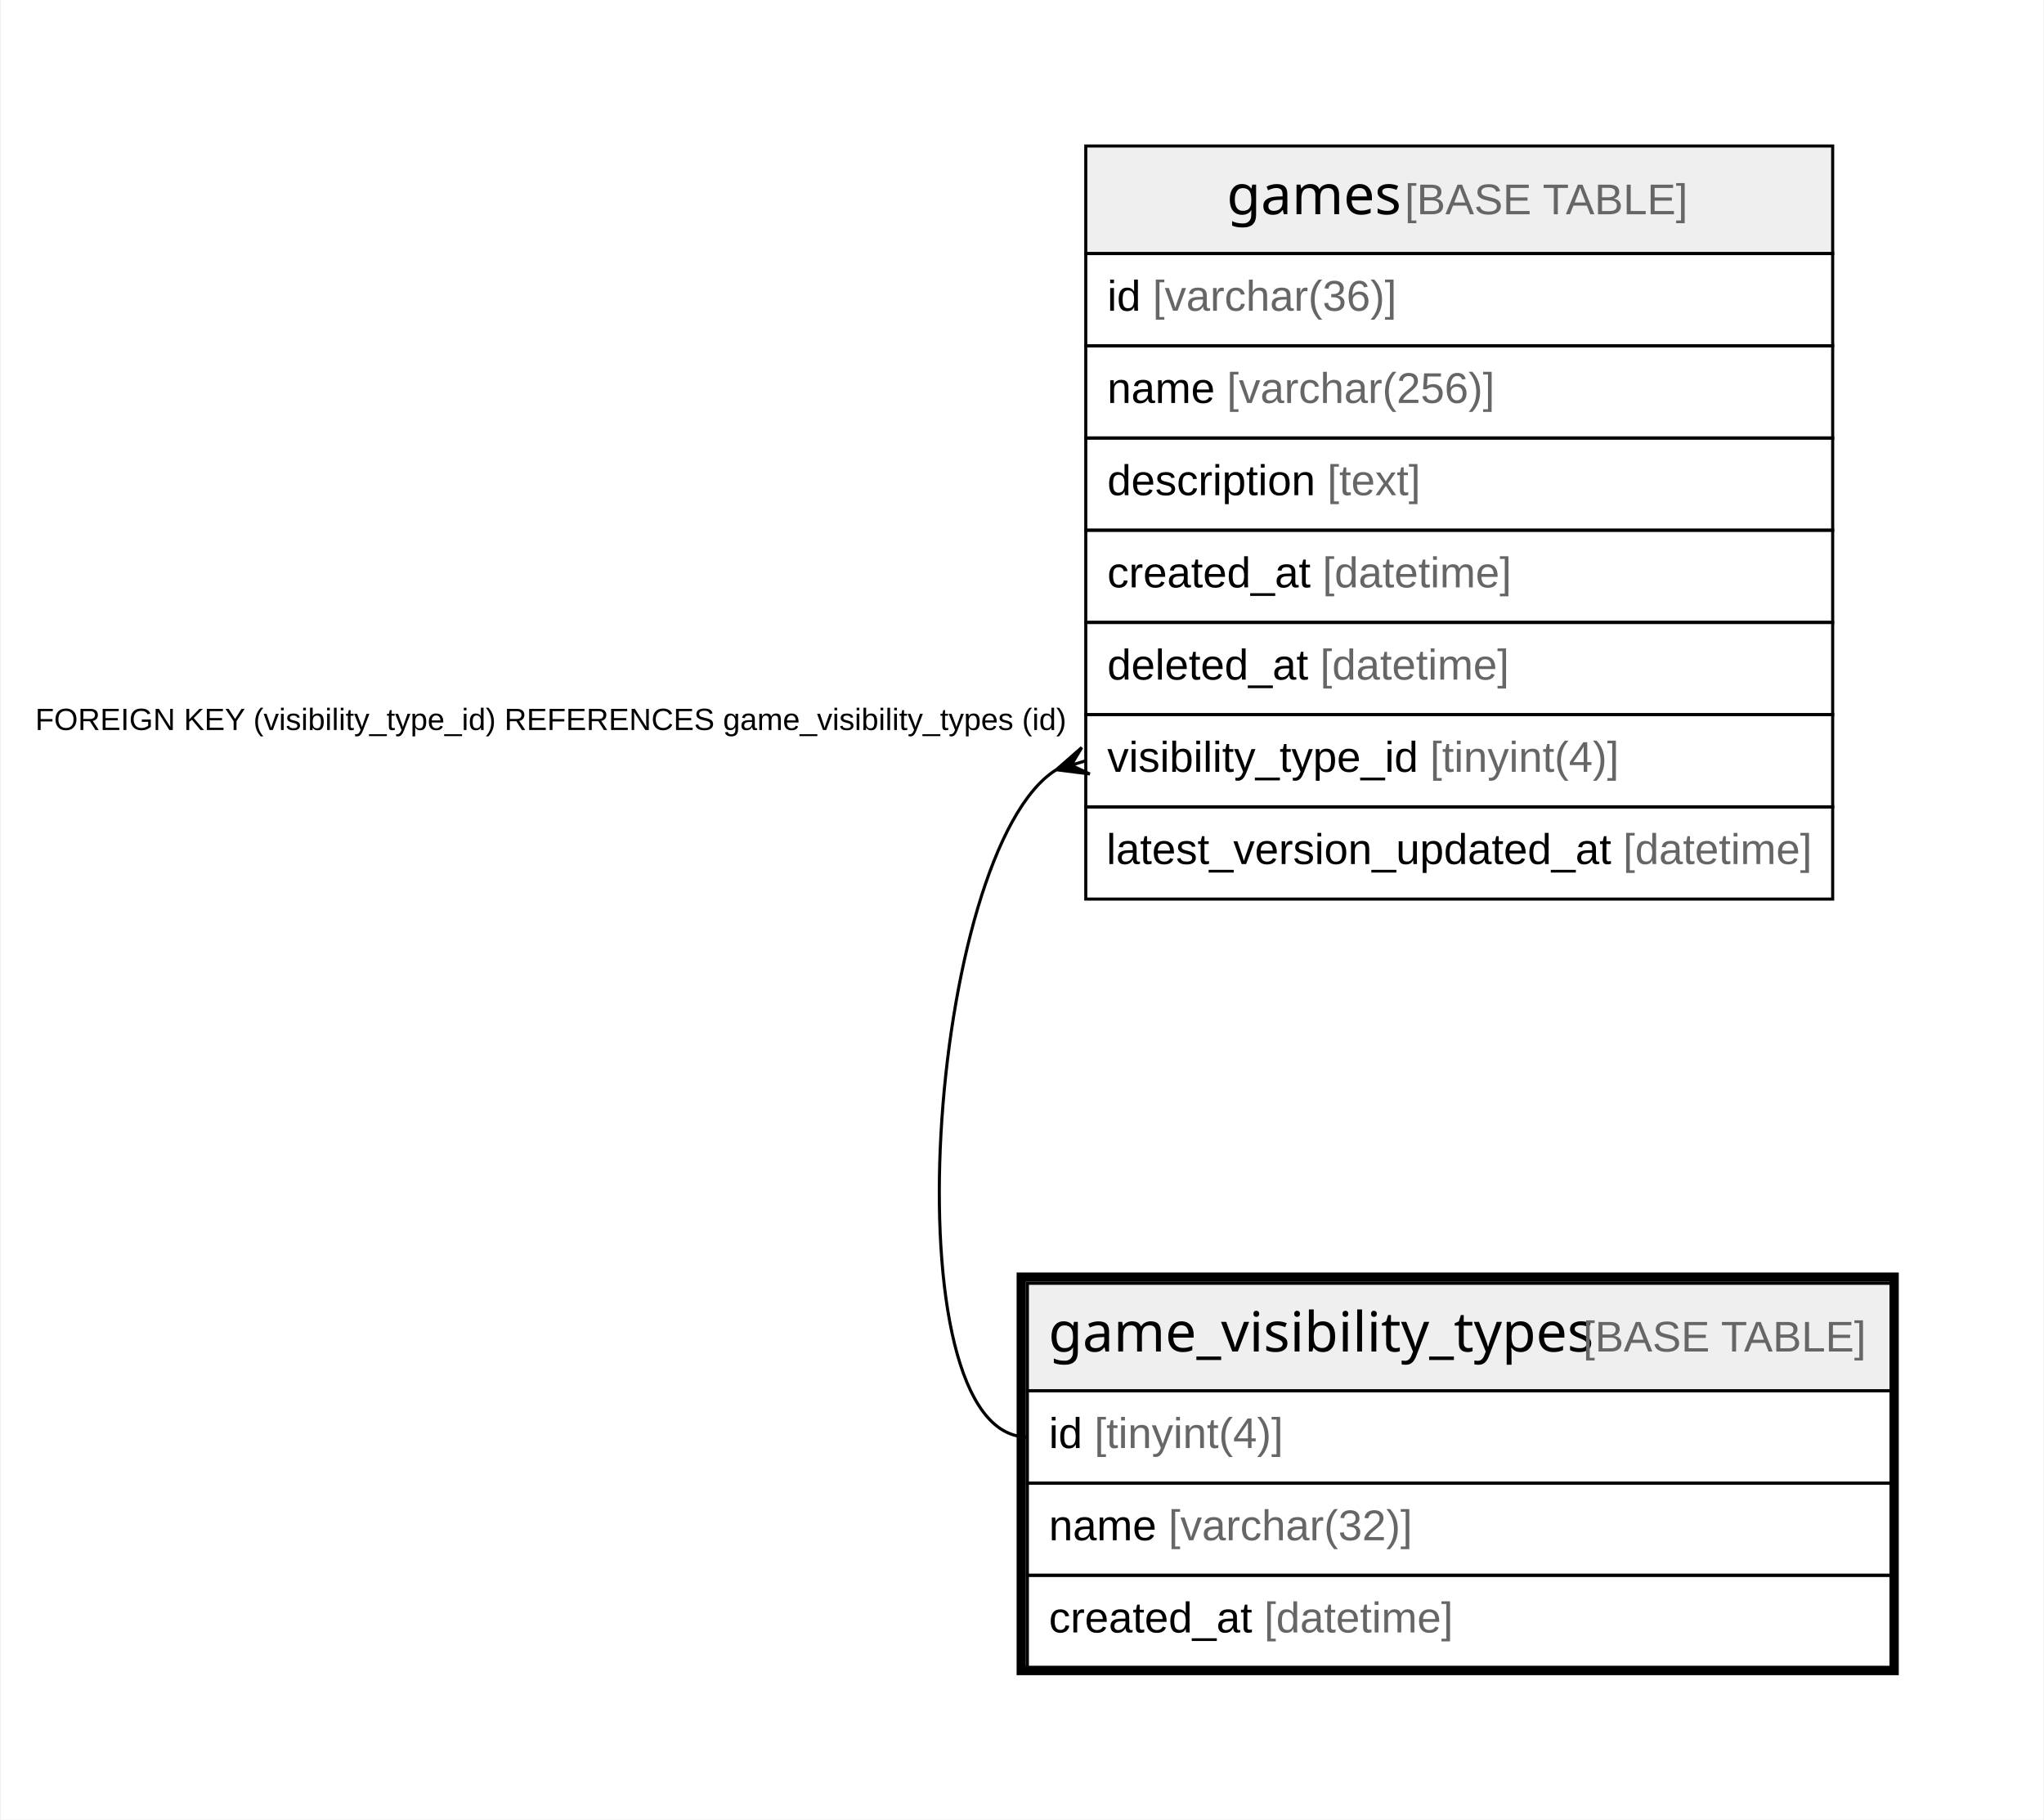
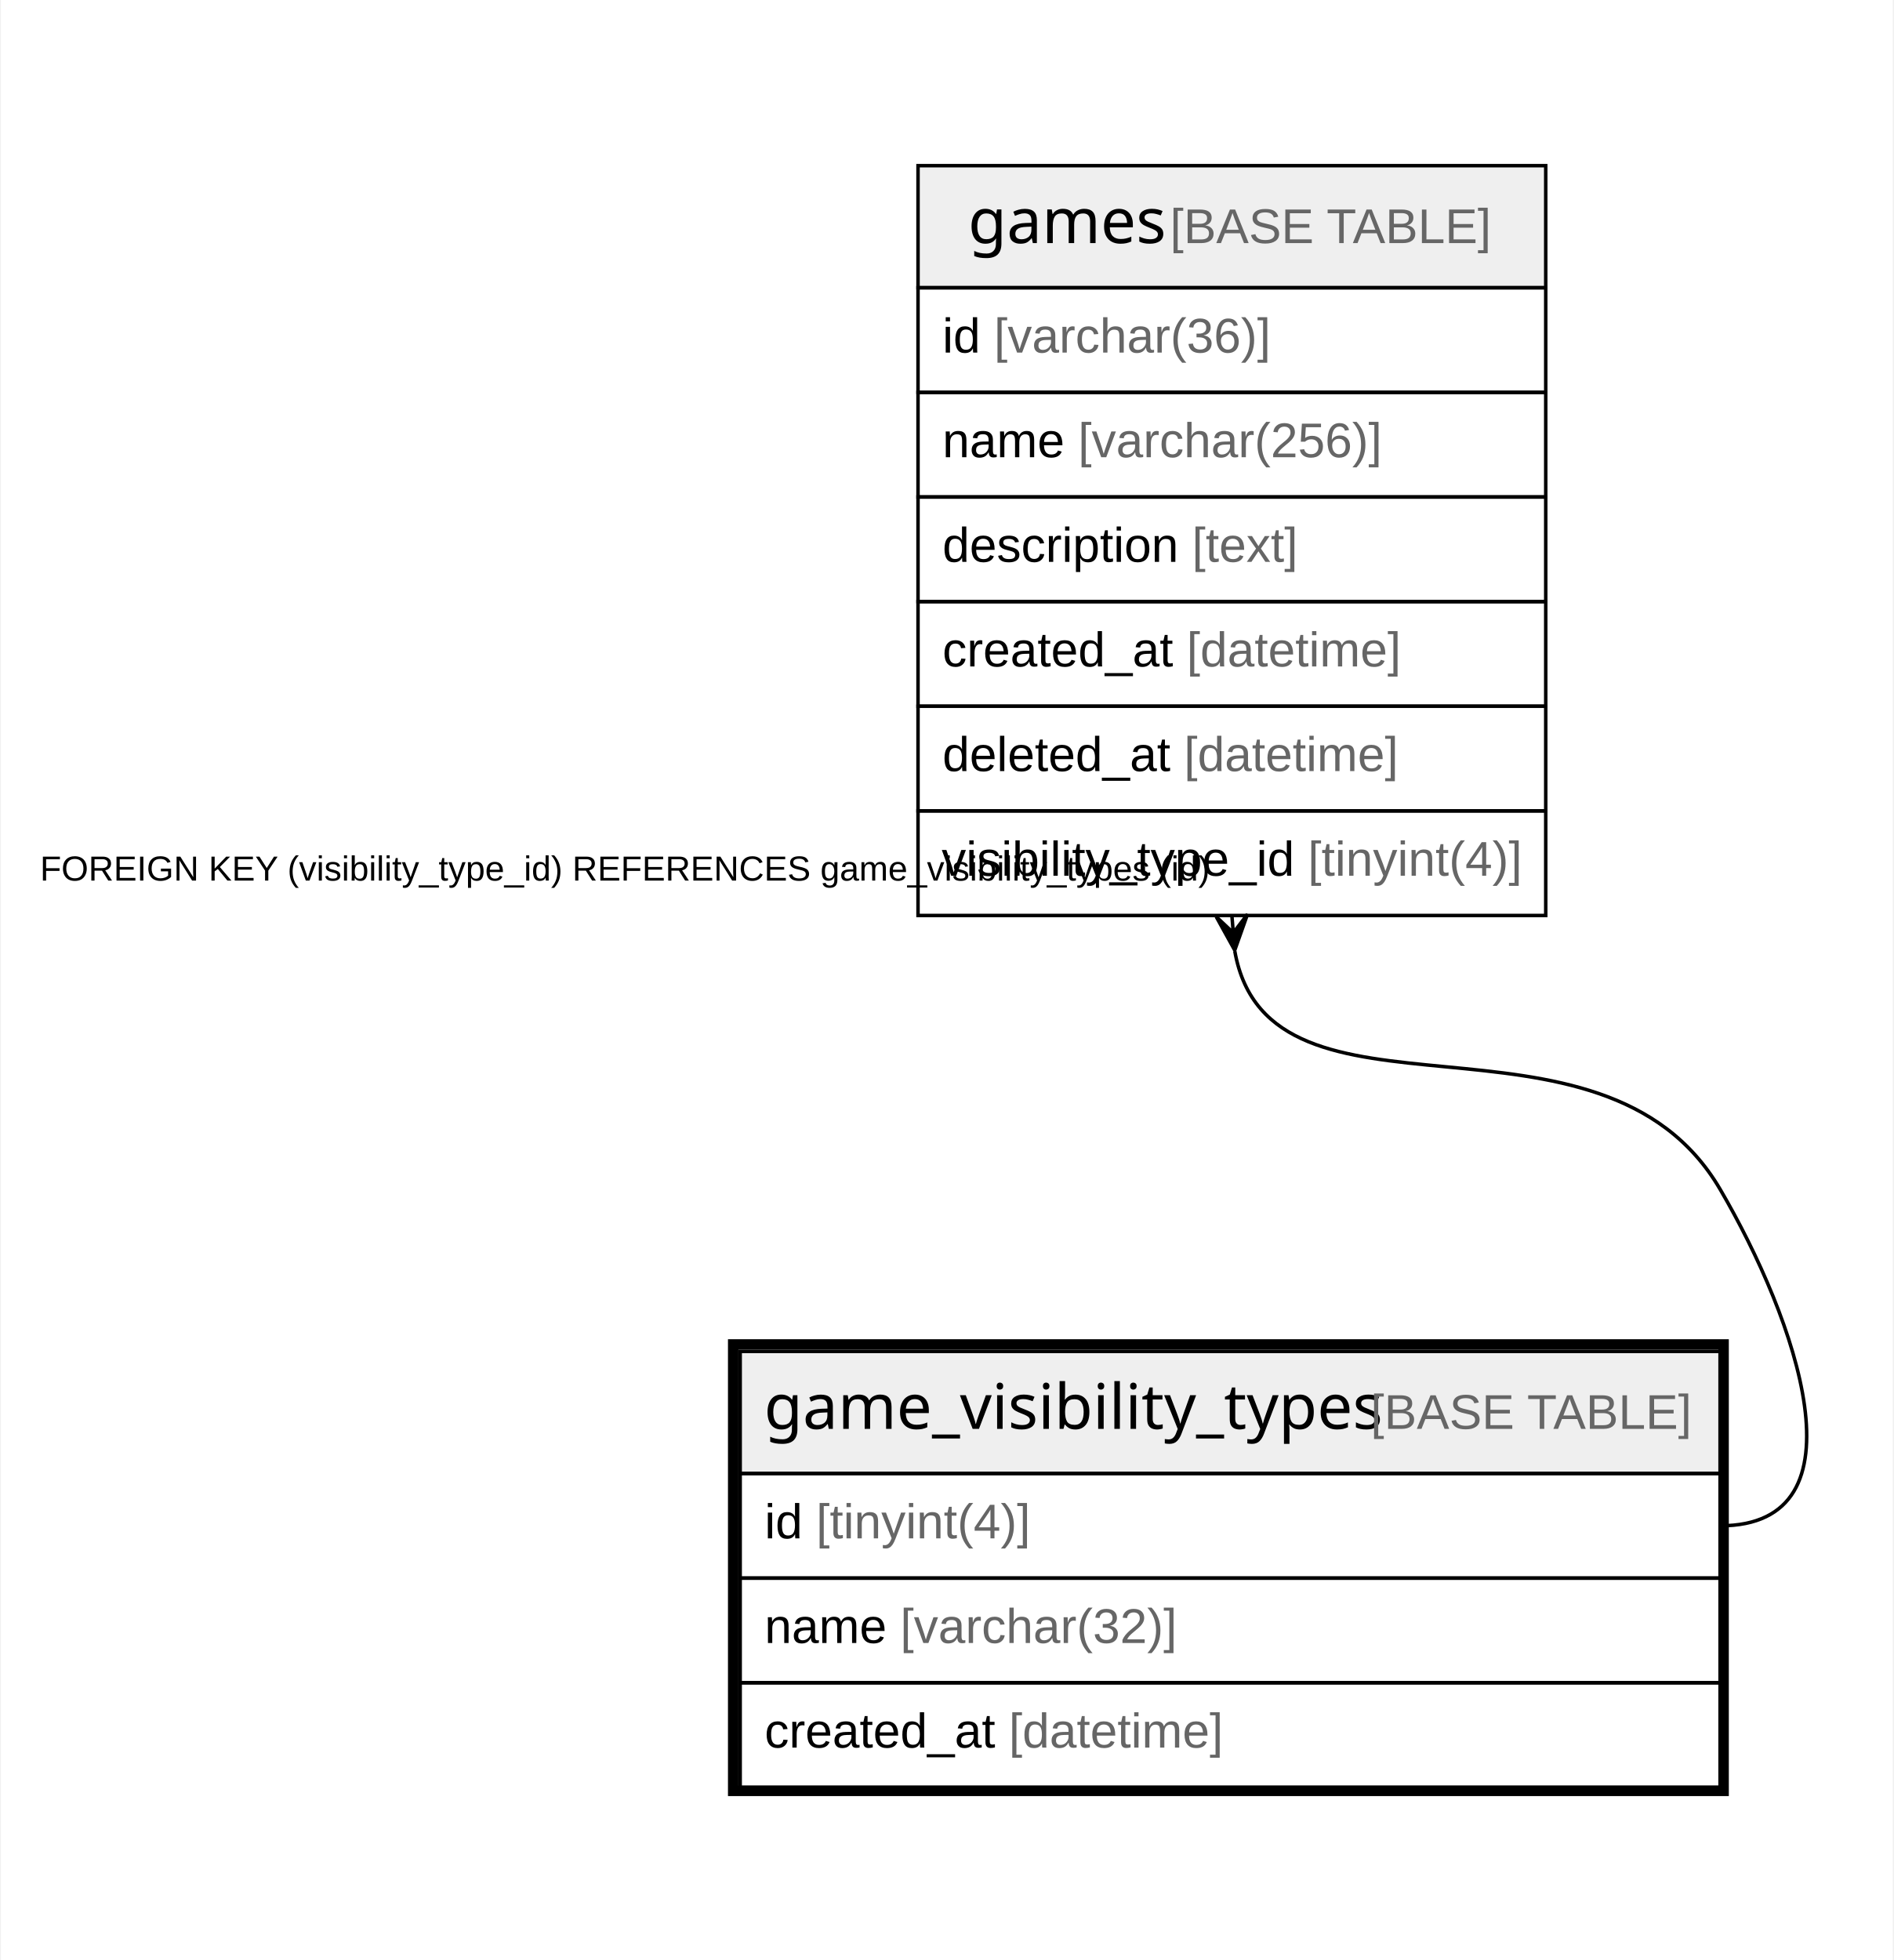
- <svg xmlns="http://www.w3.org/2000/svg" width="665pt" height="592pt" viewBox="0.00 0.00 664.50 592.00">
-   <g id="graph0" class="graph" transform="scale(1 1) rotate(0) translate(4 588)">
-     <polygon fill="#ffffff" stroke="transparent" points="-4,4 -4,-588 660.5,-588 660.5,4 -4,4" />
+ <svg xmlns="http://www.w3.org/2000/svg" width="543pt" height="562pt" viewBox="0.00 0.00 542.50 562.00">
+   <g id="graph0" class="graph" transform="scale(1 1) rotate(0) translate(4 558)">
+     <polygon fill="#ffffff" stroke="transparent" points="-4,4 -4,-558 538.5,-558 538.5,4 -4,4" />
    <g id="node1" class="node">
-       <polygon fill="#efefef" stroke="transparent" points="330,-135.5 330,-170.5 611,-170.5 611,-135.5 330,-135.5" />
-       <polygon fill="none" stroke="#000000" points="330,-135.5 330,-170.5 611,-170.5 611,-135.5 330,-135.5" />
-       <text text-anchor="start" x="336.865" y="-148.3" font-family="Arial Bold" font-size="18.00" fill="#000000">game_visibility_types</text>
-       <text text-anchor="start" x="506.882" y="-148.3" font-family="Arial" font-size="14.00" fill="#000000"> </text>
-       <text text-anchor="start" x="510.772" y="-148.3" font-family="Arial" font-size="14.00" fill="#666666">[BASE TABLE]</text>
-       <polygon fill="none" stroke="#000000" points="330,-105.5 330,-135.5 611,-135.5 611,-105.5 330,-105.5" />
-       <text text-anchor="start" x="337" y="-116.9" font-family="Arial" font-size="14.00" fill="#000000">id </text>
-       <text text-anchor="start" x="351.78" y="-116.9" font-family="Arial" font-size="14.00" fill="#666666">[tinyint(4)]</text>
-       <polygon fill="none" stroke="#000000" points="330,-75.5 330,-105.5 611,-105.5 611,-75.5 330,-75.5" />
-       <text text-anchor="start" x="337" y="-86.9" font-family="Arial" font-size="14.00" fill="#000000">name </text>
-       <text text-anchor="start" x="375.899" y="-86.9" font-family="Arial" font-size="14.00" fill="#666666">[varchar(32)]</text>
-       <polygon fill="none" stroke="#000000" points="330,-45.5 330,-75.5 611,-75.5 611,-45.5 330,-45.5" />
-       <text text-anchor="start" x="337" y="-56.9" font-family="Arial" font-size="14.00" fill="#000000">created_at </text>
-       <text text-anchor="start" x="407.028" y="-56.9" font-family="Arial" font-size="14.00" fill="#666666">[datetime]</text>
-       <polygon fill="none" stroke="#000000" stroke-width="3" points="328,-44.5 328,-172.5 612,-172.5 612,-44.5 328,-44.5" />
+       <polygon fill="#efefef" stroke="transparent" points="208,-135.5 208,-170.5 489,-170.5 489,-135.5 208,-135.5" />
+       <polygon fill="none" stroke="#000000" points="208,-135.5 208,-170.5 489,-170.5 489,-135.5 208,-135.5" />
+       <text text-anchor="start" x="214.864" y="-148.3" font-family="Arial Bold" font-size="18.00" fill="#000000">game_visibility_types</text>
+       <text text-anchor="start" x="384.882" y="-148.3" font-family="Arial" font-size="14.00" fill="#000000"> </text>
+       <text text-anchor="start" x="388.772" y="-148.3" font-family="Arial" font-size="14.00" fill="#666666">[BASE TABLE]</text>
+       <polygon fill="none" stroke="#000000" points="208,-105.5 208,-135.5 489,-135.5 489,-105.5 208,-105.5" />
+       <text text-anchor="start" x="215" y="-116.9" font-family="Arial" font-size="14.00" fill="#000000">id </text>
+       <text text-anchor="start" x="229.78" y="-116.9" font-family="Arial" font-size="14.00" fill="#666666">[tinyint(4)]</text>
+       <polygon fill="none" stroke="#000000" points="208,-75.5 208,-105.5 489,-105.5 489,-75.5 208,-75.5" />
+       <text text-anchor="start" x="215" y="-86.9" font-family="Arial" font-size="14.00" fill="#000000">name </text>
+       <text text-anchor="start" x="253.899" y="-86.9" font-family="Arial" font-size="14.00" fill="#666666">[varchar(32)]</text>
+       <polygon fill="none" stroke="#000000" points="208,-45.5 208,-75.5 489,-75.5 489,-45.5 208,-45.5" />
+       <text text-anchor="start" x="215" y="-56.9" font-family="Arial" font-size="14.00" fill="#000000">created_at </text>
+       <text text-anchor="start" x="285.028" y="-56.9" font-family="Arial" font-size="14.00" fill="#666666">[datetime]</text>
+       <polygon fill="none" stroke="#000000" stroke-width="3" points="206,-44.5 206,-172.5 490,-172.5 490,-44.5 206,-44.5" />
    </g>
    <g id="node2" class="node">
-       <polygon fill="#efefef" stroke="transparent" points="349,-505.5 349,-540.5 592,-540.5 592,-505.5 349,-505.5" />
-       <polygon fill="none" stroke="#000000" points="349,-505.5 349,-540.5 592,-540.5 592,-505.5 349,-505.5" />
-       <text text-anchor="start" x="394.868" y="-518.3" font-family="Arial Bold" font-size="18.00" fill="#000000">games</text>
-       <text text-anchor="start" x="448.878" y="-518.3" font-family="Arial" font-size="14.00" fill="#000000"> </text>
-       <text text-anchor="start" x="452.769" y="-518.3" font-family="Arial" font-size="14.00" fill="#666666">[BASE TABLE]</text>
-       <polygon fill="none" stroke="#000000" points="349,-475.5 349,-505.5 592,-505.5 592,-475.5 349,-475.5" />
-       <text text-anchor="start" x="356" y="-486.9" font-family="Arial" font-size="14.00" fill="#000000">id </text>
-       <text text-anchor="start" x="370.78" y="-486.9" font-family="Arial" font-size="14.00" fill="#666666">[varchar(36)]</text>
-       <polygon fill="none" stroke="#000000" points="349,-445.5 349,-475.5 592,-475.5 592,-445.5 349,-445.5" />
-       <text text-anchor="start" x="356" y="-456.9" font-family="Arial" font-size="14.00" fill="#000000">name </text>
-       <text text-anchor="start" x="394.899" y="-456.9" font-family="Arial" font-size="14.00" fill="#666666">[varchar(256)]</text>
-       <polygon fill="none" stroke="#000000" points="349,-415.5 349,-445.5 592,-445.5 592,-415.5 349,-415.5" />
-       <text text-anchor="start" x="356" y="-426.9" font-family="Arial" font-size="14.00" fill="#000000">description </text>
-       <text text-anchor="start" x="427.568" y="-426.9" font-family="Arial" font-size="14.00" fill="#666666">[text]</text>
-       <polygon fill="none" stroke="#000000" points="349,-385.5 349,-415.5 592,-415.5 592,-385.5 349,-385.5" />
-       <text text-anchor="start" x="356" y="-396.9" font-family="Arial" font-size="14.00" fill="#000000">created_at </text>
-       <text text-anchor="start" x="426.028" y="-396.9" font-family="Arial" font-size="14.00" fill="#666666">[datetime]</text>
-       <polygon fill="none" stroke="#000000" points="349,-355.5 349,-385.5 592,-385.5 592,-355.5 349,-355.5" />
-       <text text-anchor="start" x="356" y="-366.9" font-family="Arial" font-size="14.00" fill="#000000">deleted_at </text>
-       <text text-anchor="start" x="425.257" y="-366.9" font-family="Arial" font-size="14.00" fill="#666666">[datetime]</text>
-       <polygon fill="none" stroke="#000000" points="349,-325.5 349,-355.5 592,-355.5 592,-325.5 349,-325.5" />
-       <text text-anchor="start" x="356" y="-336.9" font-family="Arial" font-size="14.00" fill="#000000">visibility_type_id </text>
-       <text text-anchor="start" x="461.007" y="-336.9" font-family="Arial" font-size="14.00" fill="#666666">[tinyint(4)]</text>
-       <polygon fill="none" stroke="#000000" points="349,-295.5 349,-325.5 592,-325.5 592,-295.5 349,-295.5" />
-       <text text-anchor="start" x="355.737" y="-306.9" font-family="Arial" font-size="14.00" fill="#000000">latest_version_updated_at </text>
-       <text text-anchor="start" x="523.803" y="-306.9" font-family="Arial" font-size="14.00" fill="#666666">[datetime]</text>
+       <polygon fill="#efefef" stroke="transparent" points="259,-475.5 259,-510.5 439,-510.5 439,-475.5 259,-475.5" />
+       <polygon fill="none" stroke="#000000" points="259,-475.5 259,-510.5 439,-510.5 439,-475.5 259,-475.5" />
+       <text text-anchor="start" x="273.368" y="-488.3" font-family="Arial Bold" font-size="18.00" fill="#000000">games</text>
+       <text text-anchor="start" x="327.378" y="-488.3" font-family="Arial" font-size="14.00" fill="#000000"> </text>
+       <text text-anchor="start" x="331.269" y="-488.3" font-family="Arial" font-size="14.00" fill="#666666">[BASE TABLE]</text>
+       <polygon fill="none" stroke="#000000" points="259,-445.5 259,-475.5 439,-475.5 439,-445.5 259,-445.5" />
+       <text text-anchor="start" x="266" y="-456.9" font-family="Arial" font-size="14.00" fill="#000000">id </text>
+       <text text-anchor="start" x="280.78" y="-456.9" font-family="Arial" font-size="14.00" fill="#666666">[varchar(36)]</text>
+       <polygon fill="none" stroke="#000000" points="259,-415.5 259,-445.5 439,-445.5 439,-415.5 259,-415.5" />
+       <text text-anchor="start" x="266" y="-426.9" font-family="Arial" font-size="14.00" fill="#000000">name </text>
+       <text text-anchor="start" x="304.899" y="-426.9" font-family="Arial" font-size="14.00" fill="#666666">[varchar(256)]</text>
+       <polygon fill="none" stroke="#000000" points="259,-385.5 259,-415.5 439,-415.5 439,-385.5 259,-385.5" />
+       <text text-anchor="start" x="266" y="-396.9" font-family="Arial" font-size="14.00" fill="#000000">description </text>
+       <text text-anchor="start" x="337.568" y="-396.9" font-family="Arial" font-size="14.00" fill="#666666">[text]</text>
+       <polygon fill="none" stroke="#000000" points="259,-355.5 259,-385.5 439,-385.5 439,-355.5 259,-355.5" />
+       <text text-anchor="start" x="266" y="-366.9" font-family="Arial" font-size="14.00" fill="#000000">created_at </text>
+       <text text-anchor="start" x="336.028" y="-366.9" font-family="Arial" font-size="14.00" fill="#666666">[datetime]</text>
+       <polygon fill="none" stroke="#000000" points="259,-325.5 259,-355.5 439,-355.5 439,-325.5 259,-325.5" />
+       <text text-anchor="start" x="266" y="-336.9" font-family="Arial" font-size="14.00" fill="#000000">deleted_at </text>
+       <text text-anchor="start" x="335.257" y="-336.9" font-family="Arial" font-size="14.00" fill="#666666">[datetime]</text>
+       <polygon fill="none" stroke="#000000" points="259,-295.5 259,-325.5 439,-325.5 439,-295.5 259,-295.5" />
+       <text text-anchor="start" x="265.774" y="-306.9" font-family="Arial" font-size="14.00" fill="#000000">visibility_type_id </text>
+       <text text-anchor="start" x="370.781" y="-306.9" font-family="Arial" font-size="14.00" fill="#666666">[tinyint(4)]</text>
    </g>
    <g id="edge1" class="edge">
-       <path fill="none" stroke="#000000" d="M339.37,-337.556C297.65,-311.45 284.284,-120.5 330,-120.5" />
-       <polygon fill="#000000" stroke="#000000" points="339.437,-337.577 347.685,-344.803 344.218,-339.038 349,-340.5 349,-340.5 349,-340.5 344.218,-339.038 350.315,-336.197 339.437,-337.577 339.437,-337.577" />
-       <text text-anchor="start" x="7.221" y="-350.5" font-family="Arial" font-size="10.00" fill="#000000">FOREIGN KEY (visibility_type_id) REFERENCES game_visibility_types (id)</text>
+       <path fill="none" stroke="#000000" d="M349.842,-285.228C359.774,-229.578 454.846,-275.308 489,-217 510.677,-179.993 531.889,-120.5 489,-120.5" />
+       <polygon fill="#000000" stroke="#000000" points="349.817,-285.533 344.515,-295.132 349.409,-290.517 349,-295.5 349,-295.5 349,-295.5 349.409,-290.517 353.485,-295.868 349.817,-285.533 349.817,-285.533" />
+       <text text-anchor="start" x="7.221" y="-305.5" font-family="Arial" font-size="10.00" fill="#000000">FOREIGN KEY (visibility_type_id) REFERENCES game_visibility_types (id)</text>
    </g>
  </g>
</svg>
